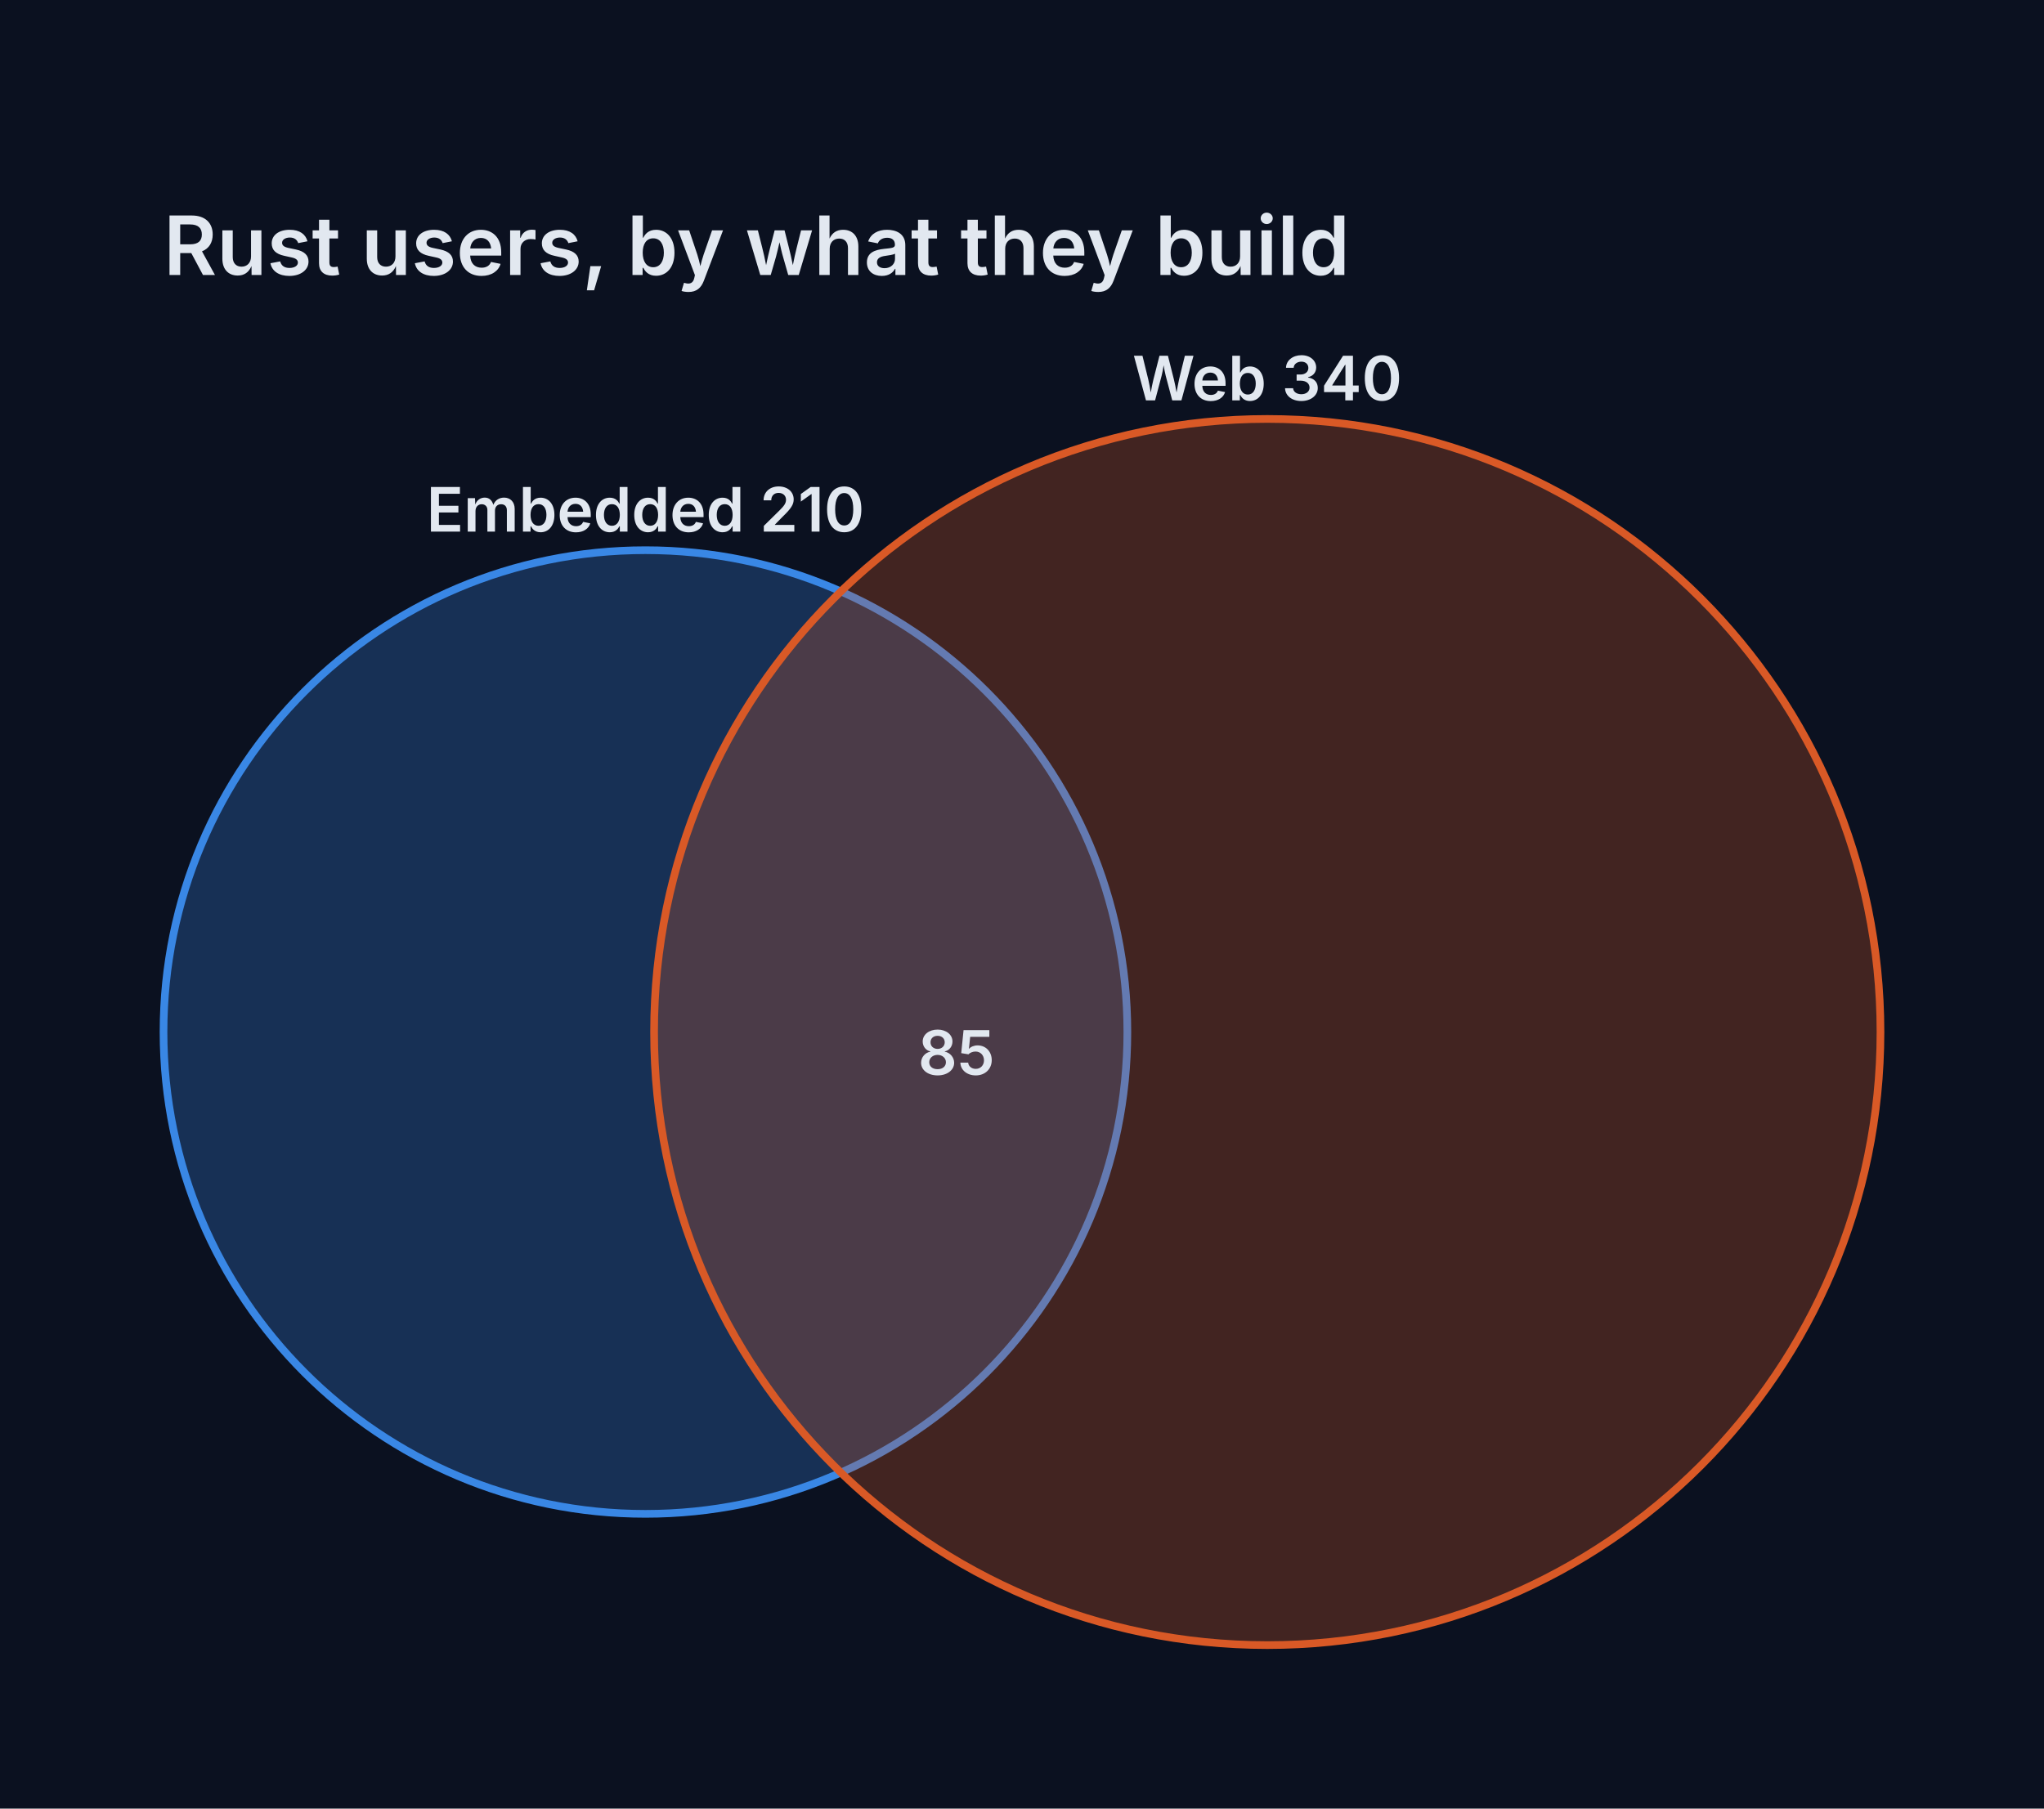
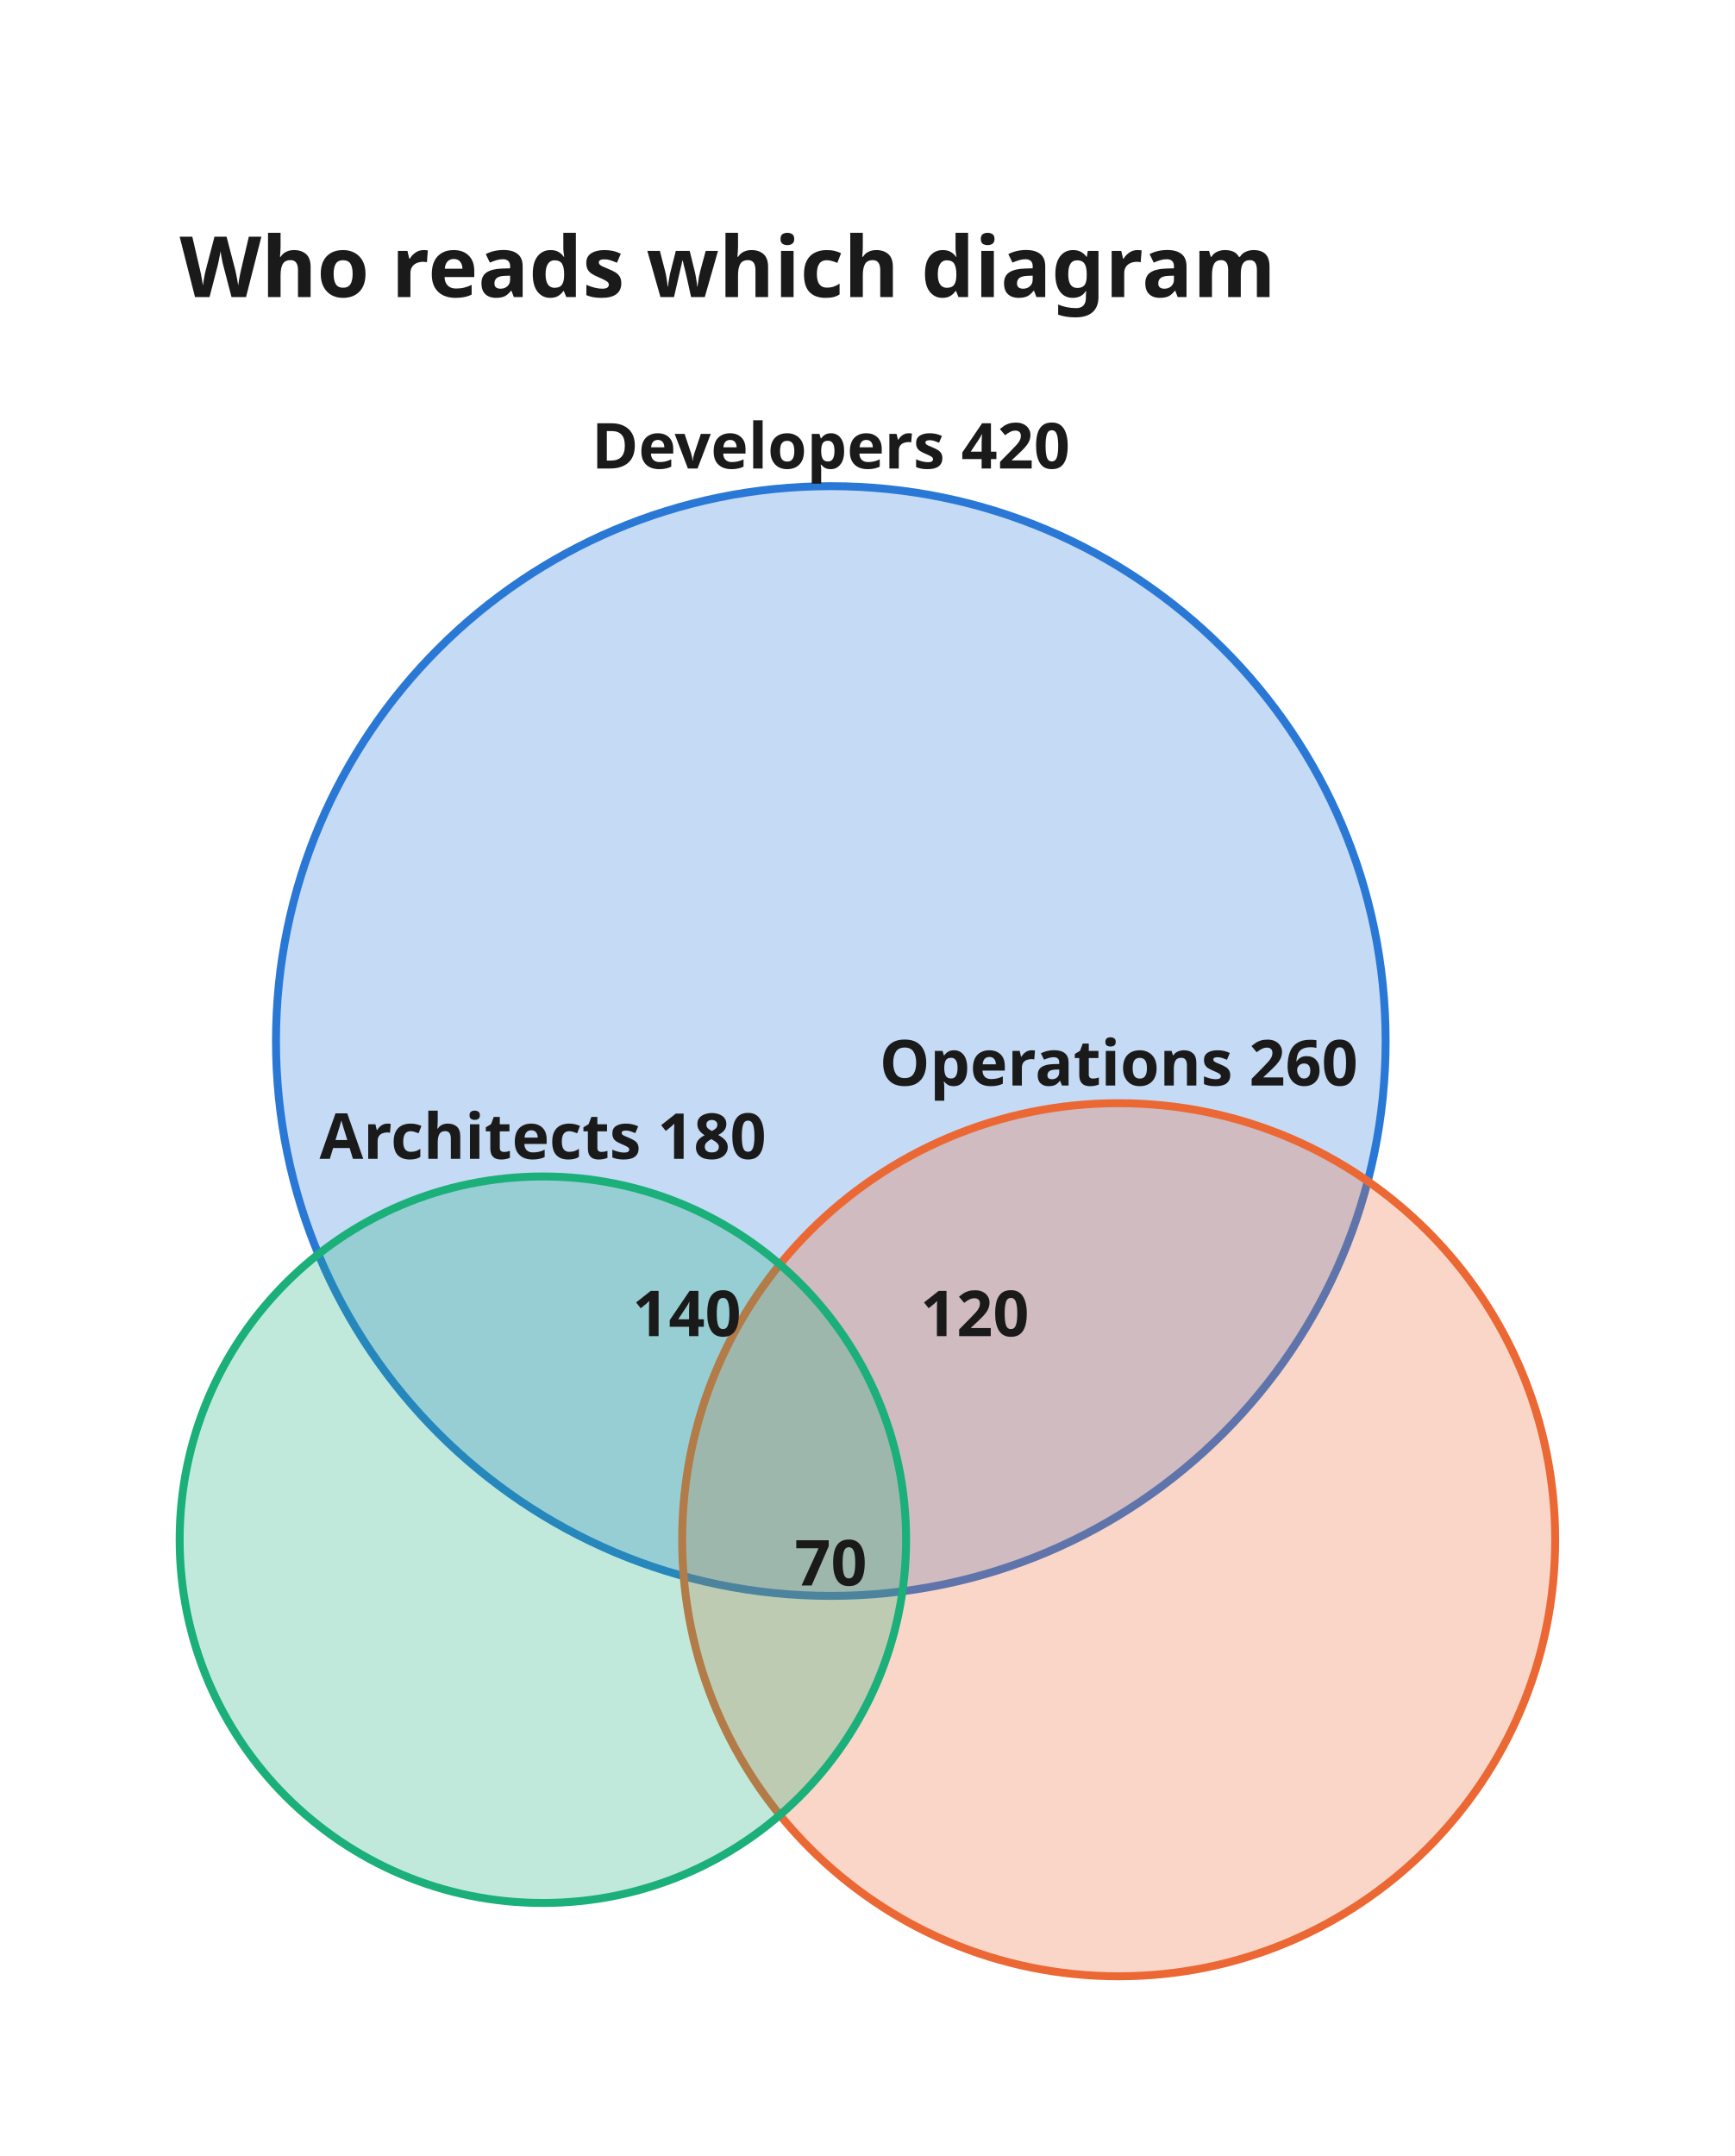
- <svg xmlns="http://www.w3.org/2000/svg" width="400" height="354" viewBox="0 0 400 354">
-   <rect x="0" y="0" width="400" height="354" fill="#0b1120" />
-   <g transform="translate(32,32)">
-     <ellipse cx="94.31" cy="170" rx="94.31" ry="94.31" fill="#3987e5" fill-opacity="0.27" stroke="#3987e5" stroke-width="1.5" />
-     <ellipse cx="216" cy="170" rx="120" ry="120" fill="#d95926" fill-opacity="0.27" stroke="#d95926" stroke-width="1.5" />
-     <text x="0" y="16" text-anchor="start" dominant-baseline="central" font-family="Inter, ui-sans-serif, system-ui, sans-serif" font-size="16" font-weight="600" fill="#e2e8f0">Rust users, by what they build</text>
-     <text x="94.31" y="67.69" text-anchor="middle" dominant-baseline="central" font-family="Inter, ui-sans-serif, system-ui, sans-serif" font-size="12" font-weight="600" fill="#e2e8f0">Embedded  210</text>
-     <text x="216" y="42" text-anchor="middle" dominant-baseline="central" font-family="Inter, ui-sans-serif, system-ui, sans-serif" font-size="12" font-weight="600" fill="#e2e8f0">Web  340</text>
-     <text x="155.16" y="174" text-anchor="middle" dominant-baseline="central" font-family="Inter, ui-sans-serif, system-ui, sans-serif" font-size="12" font-weight="600" fill="#e2e8f0">85</text>
+ <svg xmlns="http://www.w3.org/2000/svg" width="328.33" height="407.99" viewBox="0 0 328.33 407.99">
+   <rect x="0" y="0" width="328.33" height="407.99" fill="#ffffff" />
+   <g transform="translate(34,34)">
+     <ellipse cx="123.23" cy="163" rx="105" ry="105" fill="#2a78d6" fill-opacity="0.27" stroke="#2a78d6" stroke-width="1.5" />
+     <ellipse cx="177.71" cy="257.37" rx="82.61" ry="82.61" fill="#eb6834" fill-opacity="0.27" stroke="#eb6834" stroke-width="1.5" />
+     <ellipse cx="68.74" cy="257.37" rx="68.74" ry="68.74" fill="#1baf7a" fill-opacity="0.27" stroke="#1baf7a" stroke-width="1.5" />
+     <text x="0" y="16" text-anchor="start" dominant-baseline="central" font-family="Archivo" font-size="16" font-weight="600" fill="#1a1a1a">Who reads which diagram</text>
+     <text x="123.23" y="50" text-anchor="middle" dominant-baseline="central" font-family="Archivo" font-size="12" font-weight="600" fill="#1a1a1a">Developers  420</text>
+     <text x="177.71" y="166.76" text-anchor="middle" dominant-baseline="central" font-family="Archivo" font-size="12" font-weight="600" fill="#1a1a1a">Operations  260</text>
+     <text x="68.74" y="180.64" text-anchor="middle" dominant-baseline="central" font-family="Archivo" font-size="12" font-weight="600" fill="#1a1a1a">Architects  180</text>
+     <text x="150.47" y="214.19" text-anchor="middle" dominant-baseline="central" font-family="Archivo" font-size="12" font-weight="600" fill="#1a1a1a">120</text>
+     <text x="95.98" y="214.19" text-anchor="middle" dominant-baseline="central" font-family="Archivo" font-size="12" font-weight="600" fill="#1a1a1a">140</text>
+     <text x="123.23" y="261.37" text-anchor="middle" dominant-baseline="central" font-family="Archivo" font-size="12" font-weight="600" fill="#1a1a1a">70</text>
  </g>
</svg>
